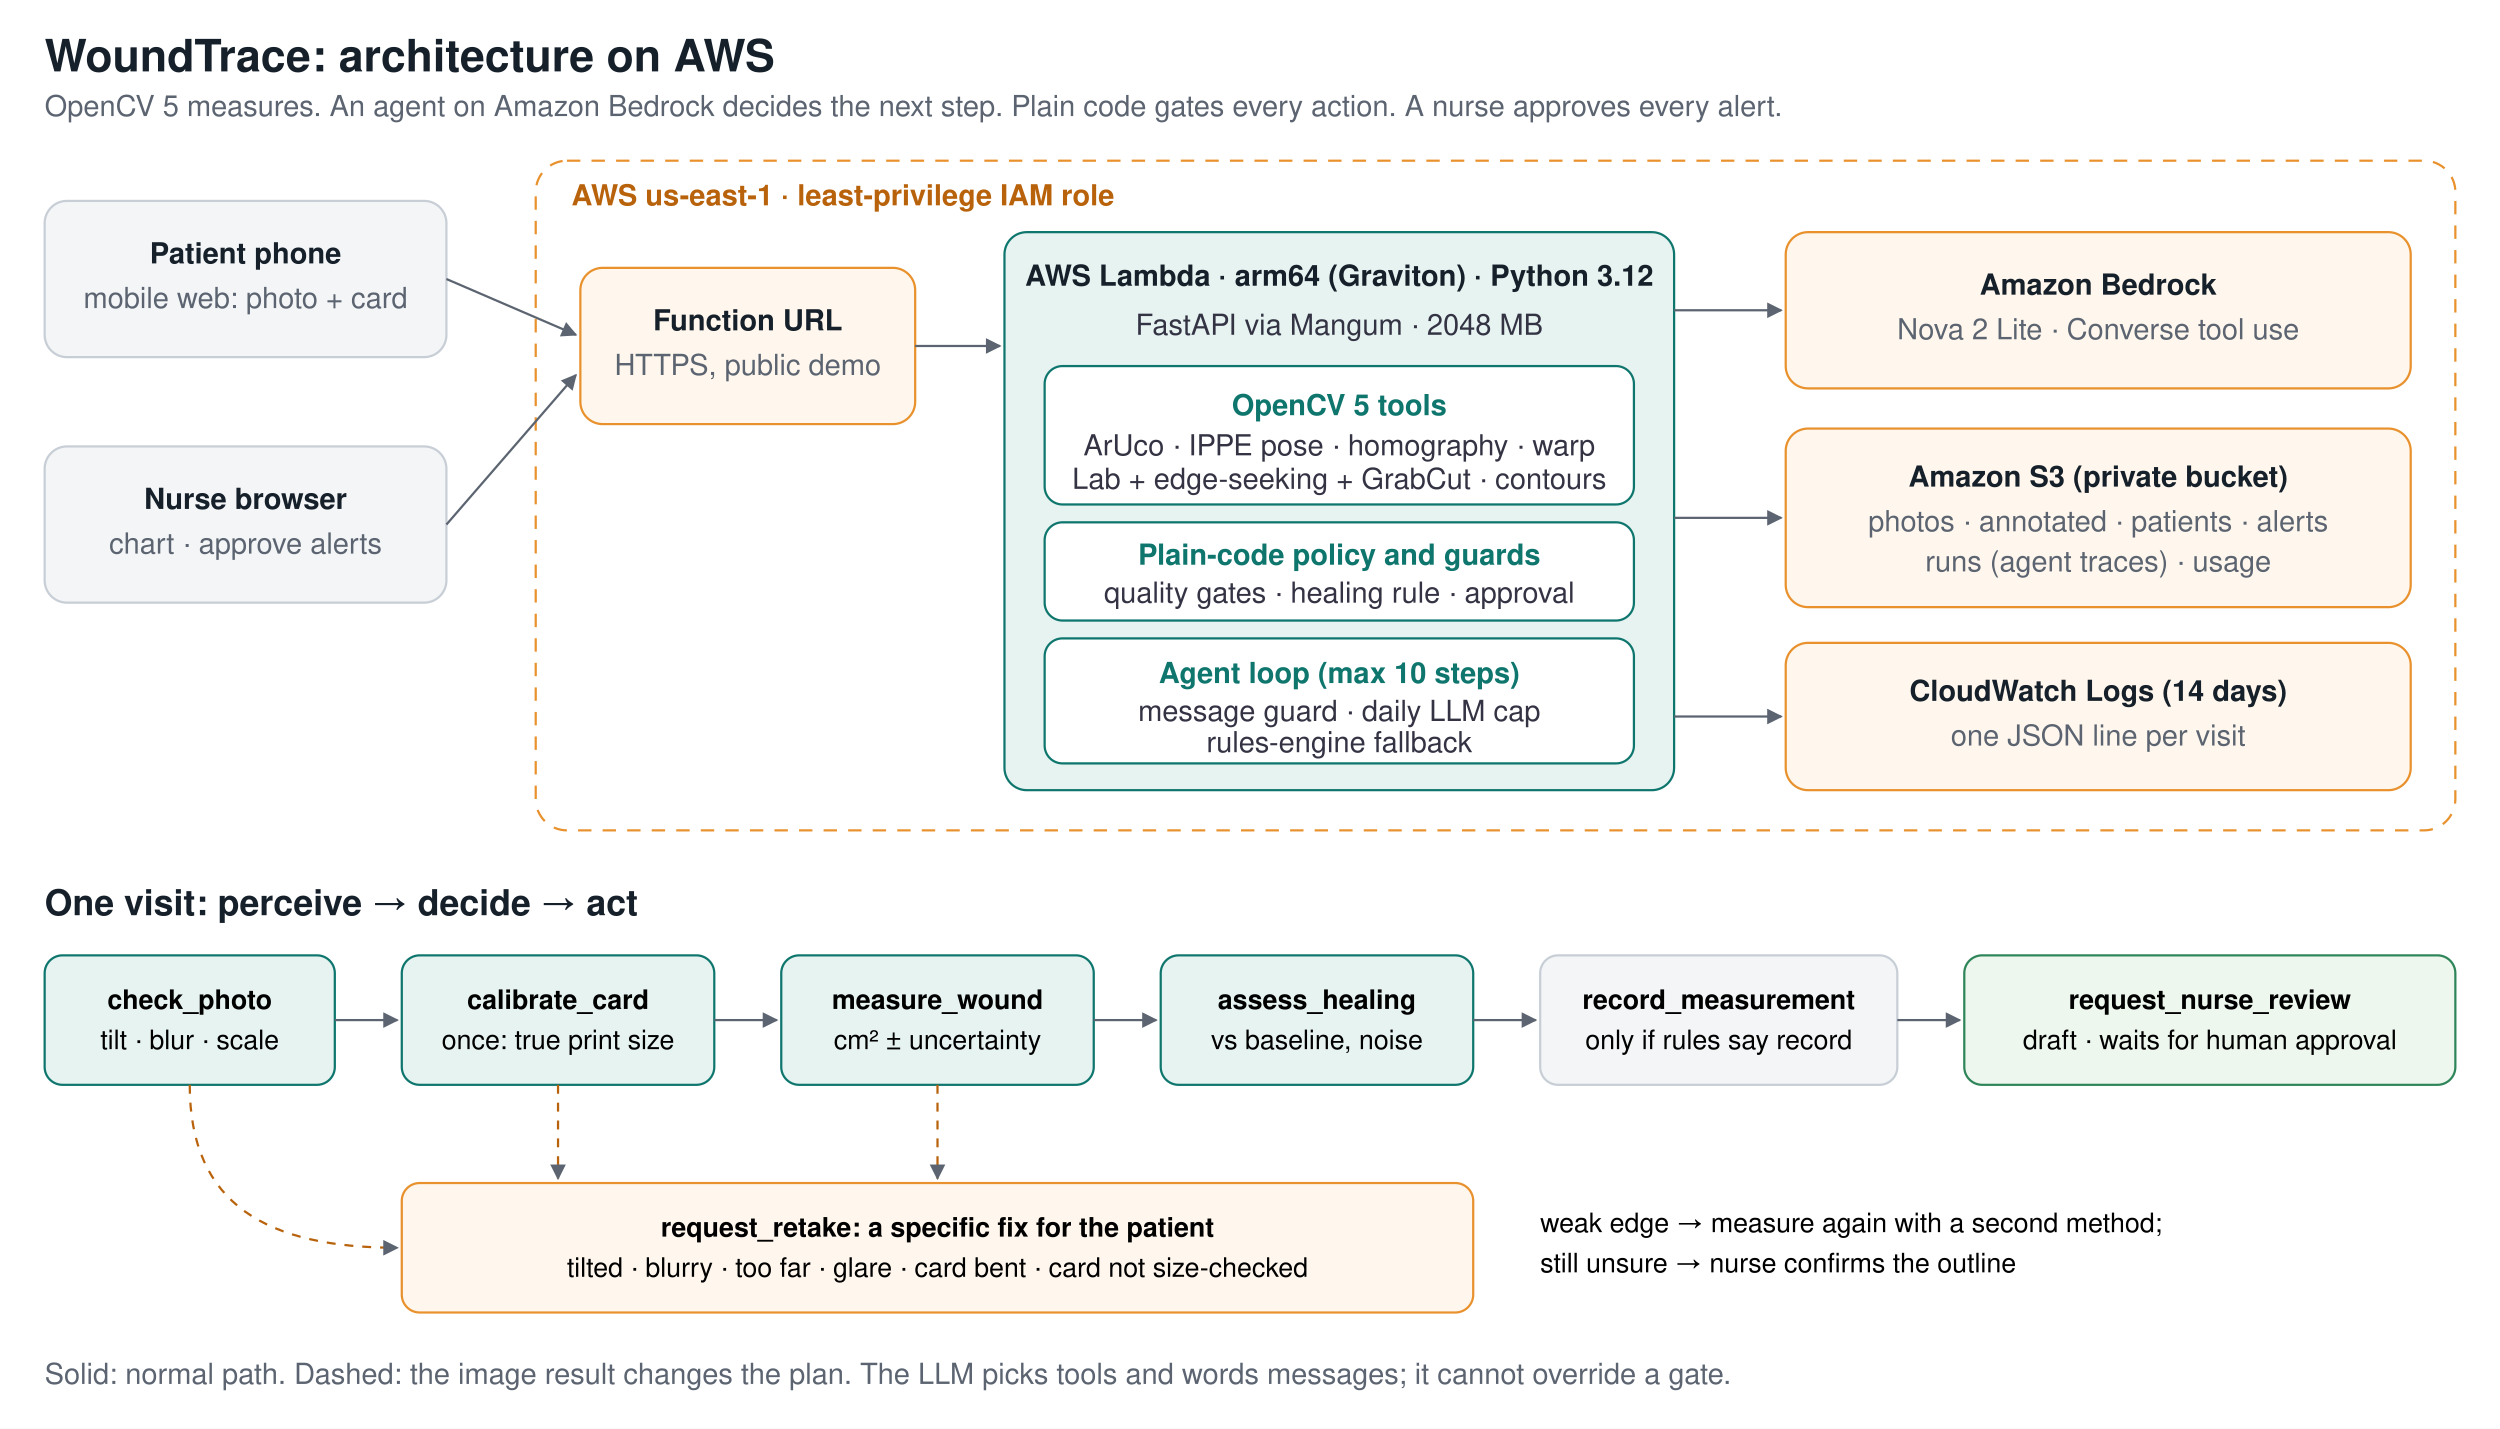
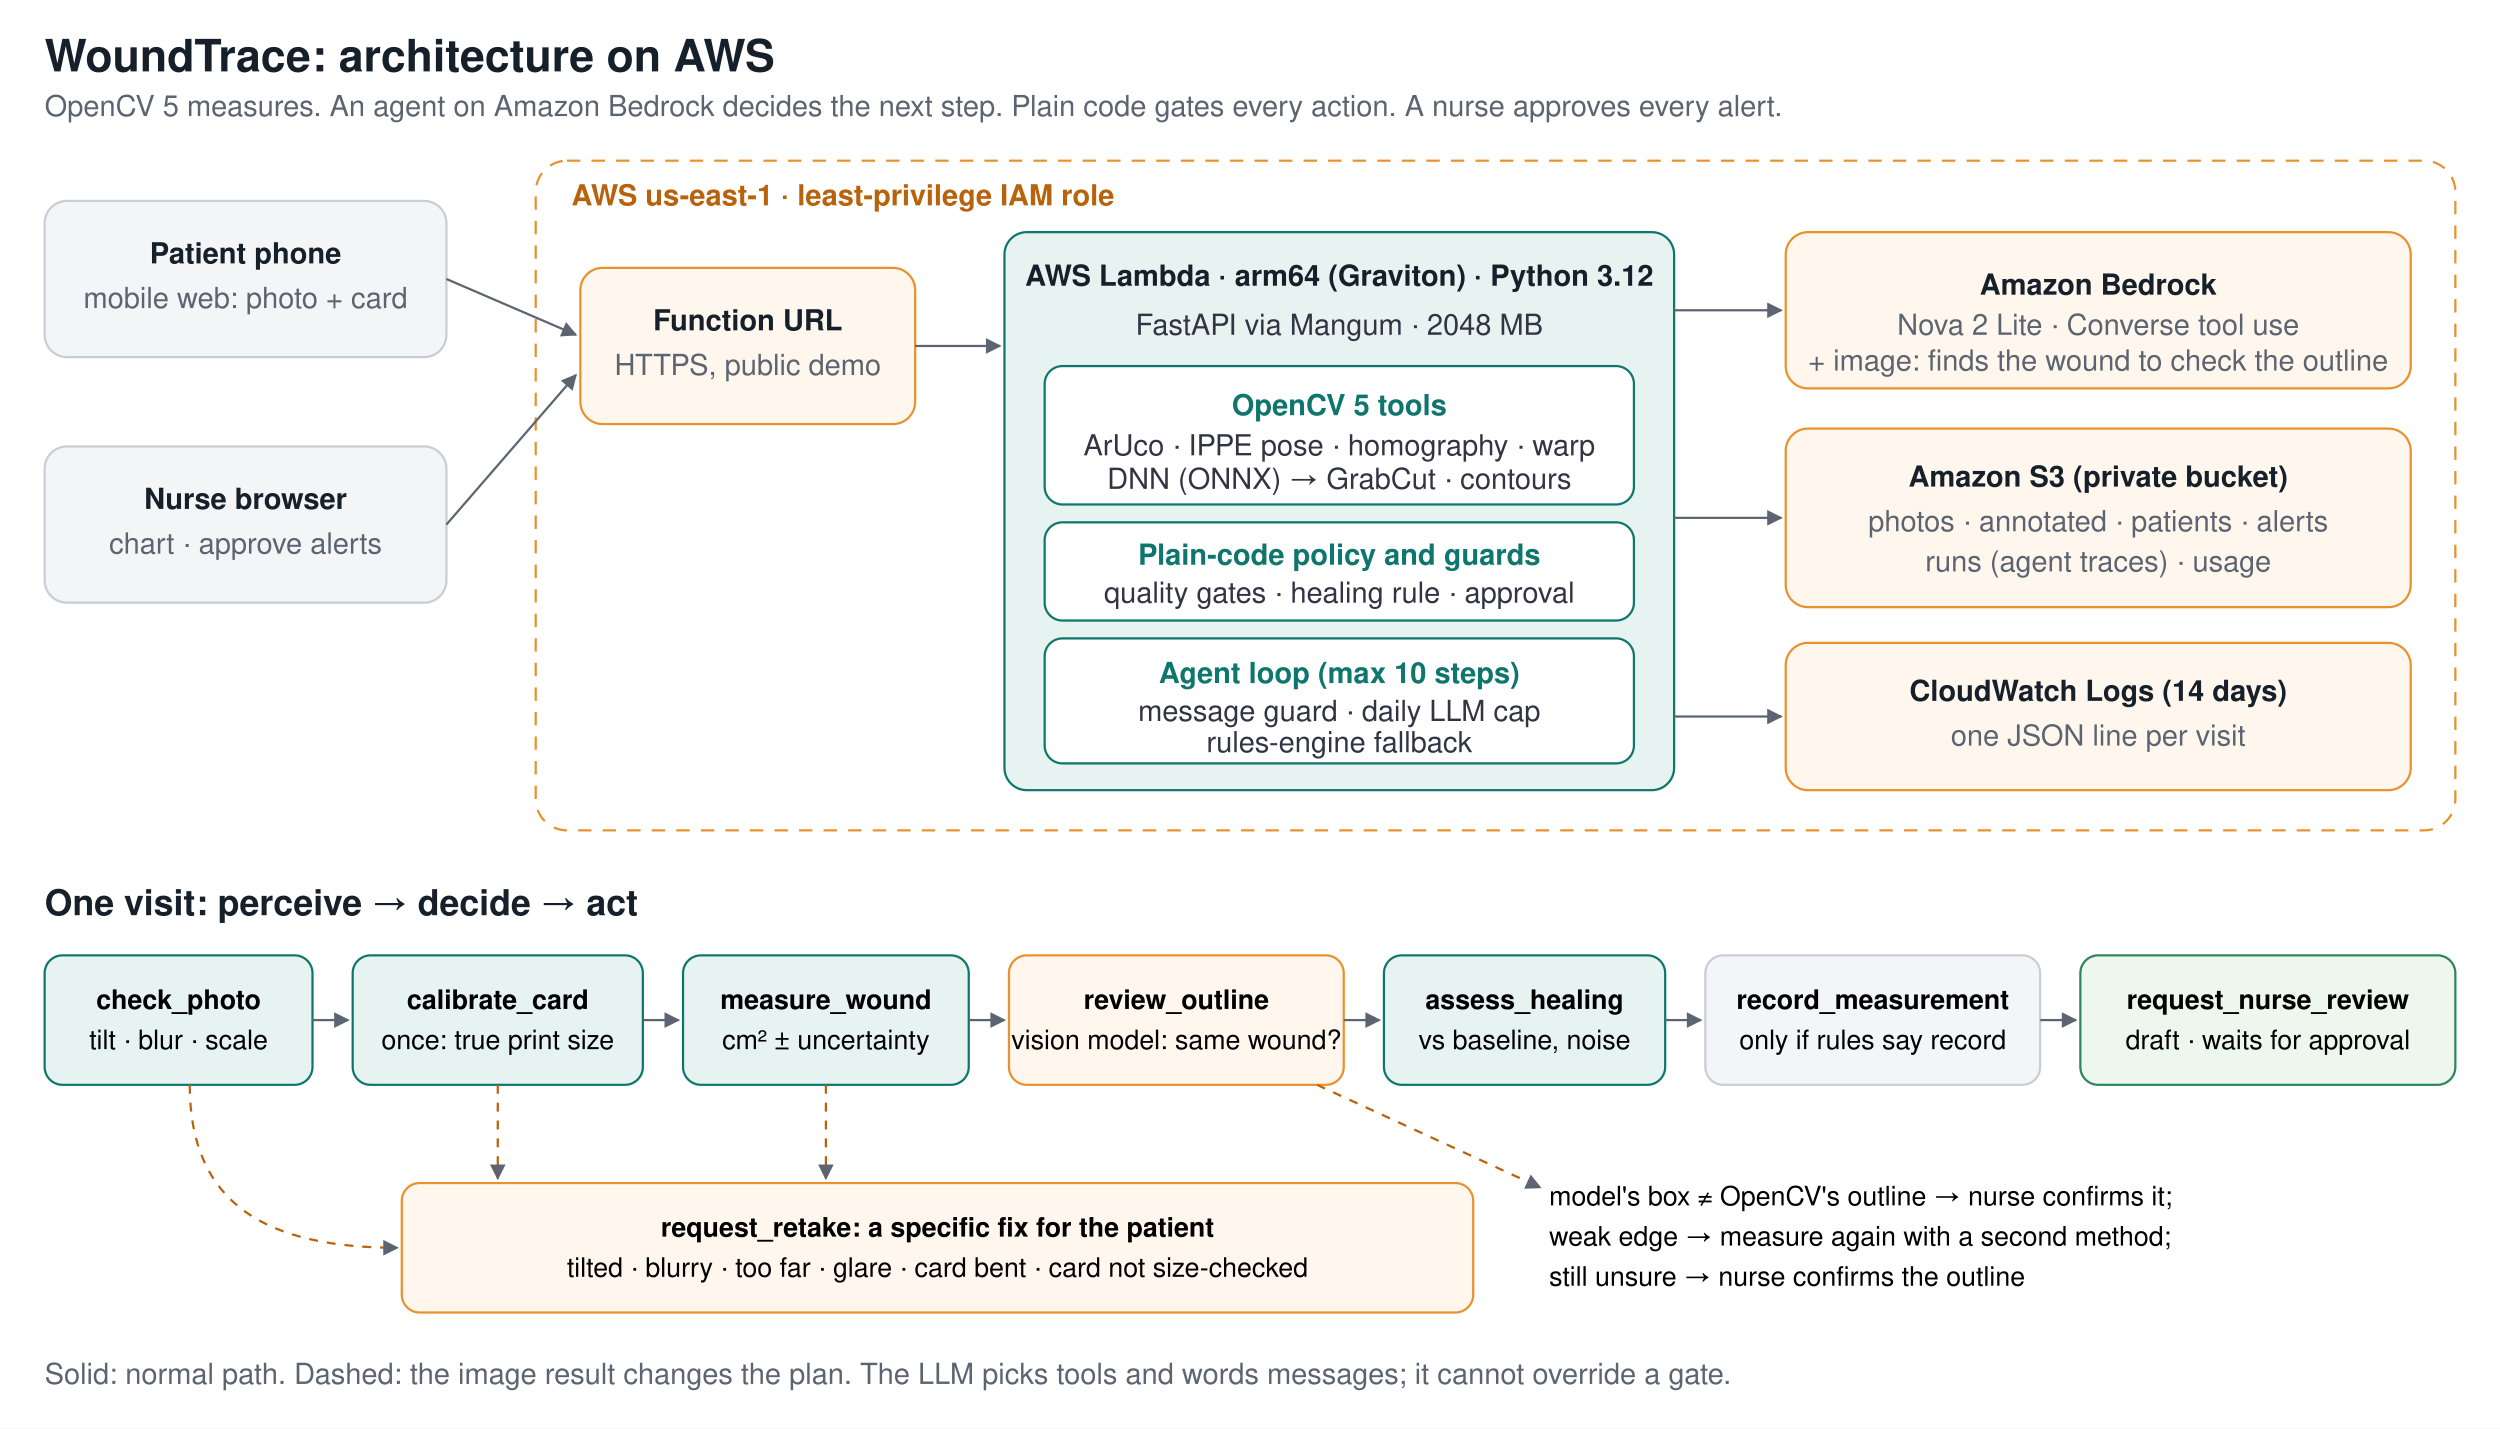
<svg xmlns="http://www.w3.org/2000/svg" viewBox="0 0 1120 640" font-family="Helvetica, Arial, sans-serif" font-size="13">
  <defs>
    <marker id="a" viewBox="0 0 10 10" refX="9" refY="5" markerWidth="7" markerHeight="7" orient="auto">
      <path d="M0,0 L10,5 L0,10 z" fill="#5b6470" />
    </marker>
  </defs>
  <rect width="1120" height="640" fill="#ffffff" />
  <text x="20" y="32" font-size="20" font-weight="700" fill="#16202a">WoundTrace: architecture on AWS</text>
  <text x="20" y="52" fill="#5b6470">OpenCV 5 measures. An agent on Amazon Bedrock decides the next step. Plain code gates every action. A nurse approves every alert.</text>
  <rect x="20" y="90" width="180" height="70" rx="10" fill="#f3f5f7" stroke="#c8ced6" />
  <text x="110" y="118" text-anchor="middle" font-weight="700" fill="#16202a">Patient phone</text>
  <text x="110" y="138" text-anchor="middle" fill="#5b6470">mobile web: photo + card</text>
  <rect x="20" y="200" width="180" height="70" rx="10" fill="#f3f5f7" stroke="#c8ced6" />
  <text x="110" y="228" text-anchor="middle" font-weight="700" fill="#16202a">Nurse browser</text>
  <text x="110" y="248" text-anchor="middle" fill="#5b6470">chart · approve alerts</text>
  <rect x="240" y="72" width="860" height="300" rx="14" fill="none" stroke="#e8912d" stroke-dasharray="6 5" />
  <text x="256" y="92" font-weight="700" fill="#b8620b">AWS us-east-1 · least-privilege IAM role</text>
  <rect x="260" y="120" width="150" height="70" rx="10" fill="#fff7ed" stroke="#e8912d" />
  <text x="335" y="148" text-anchor="middle" font-weight="700" fill="#16202a">Function URL</text>
  <text x="335" y="168" text-anchor="middle" fill="#5b6470">HTTPS, public demo</text>
  <rect x="450" y="104" width="300" height="250" rx="10" fill="#e6f3f1" stroke="#0f766e" />
  <text x="600" y="128" text-anchor="middle" font-weight="700" fill="#16202a">AWS Lambda · arm64 (Graviton) · Python 3.12</text>
  <text x="600" y="150" text-anchor="middle" fill="#334">FastAPI via Mangum · 2048 MB</text>
  <rect x="468" y="164" width="264" height="62" rx="8" fill="#ffffff" stroke="#0f766e" />
  <text x="600" y="186" text-anchor="middle" font-weight="700" fill="#0f766e">OpenCV 5 tools</text>
  <text x="600" y="204" text-anchor="middle" fill="#334">ArUco · IPPE pose · homography · warp</text>
-   <text x="600" y="219" text-anchor="middle" fill="#334">Lab + edge-seeking + GrabCut · contours</text>
+   <text x="600" y="219" text-anchor="middle" fill="#334">DNN (ONNX) → GrabCut · contours</text>
  <rect x="468" y="234" width="264" height="44" rx="8" fill="#ffffff" stroke="#0f766e" />
  <text x="600" y="253" text-anchor="middle" font-weight="700" fill="#0f766e">Plain-code policy and guards</text>
  <text x="600" y="270" text-anchor="middle" fill="#334">quality gates · healing rule · approval</text>
  <rect x="468" y="286" width="264" height="56" rx="8" fill="#ffffff" stroke="#0f766e" />
  <text x="600" y="306" text-anchor="middle" font-weight="700" fill="#0f766e">Agent loop (max 10 steps)</text>
  <text x="600" y="323" text-anchor="middle" fill="#334">message guard · daily LLM cap</text>
  <text x="600" y="337" text-anchor="middle" fill="#334">rules-engine fallback</text>
  <rect x="800" y="104" width="280" height="70" rx="10" fill="#fff7ed" stroke="#e8912d" />
  <text x="940" y="132" text-anchor="middle" font-weight="700" fill="#16202a">Amazon Bedrock</text>
-   <text x="940" y="152" text-anchor="middle" fill="#5b6470">Nova 2 Lite · Converse tool use</text>
+   <text x="940" y="150" text-anchor="middle" fill="#5b6470">Nova 2 Lite · Converse tool use</text>
+   <text x="940" y="166" text-anchor="middle" fill="#5b6470">+ image: finds the wound to check the outline</text>
  <rect x="800" y="192" width="280" height="80" rx="10" fill="#fff7ed" stroke="#e8912d" />
  <text x="940" y="218" text-anchor="middle" font-weight="700" fill="#16202a">Amazon S3 (private bucket)</text>
  <text x="940" y="238" text-anchor="middle" fill="#5b6470">photos · annotated · patients · alerts</text>
  <text x="940" y="256" text-anchor="middle" fill="#5b6470">runs (agent traces) · usage</text>
  <rect x="800" y="288" width="280" height="66" rx="10" fill="#fff7ed" stroke="#e8912d" />
  <text x="940" y="314" text-anchor="middle" font-weight="700" fill="#16202a">CloudWatch Logs (14 days)</text>
  <text x="940" y="334" text-anchor="middle" fill="#5b6470">one JSON line per visit</text>
  <path d="M200 125 L258 150" stroke="#5b6470" fill="none" marker-end="url(#a)" />
  <path d="M200 235 L258 168" stroke="#5b6470" fill="none" marker-end="url(#a)" />
  <path d="M410 155 L448 155" stroke="#5b6470" fill="none" marker-end="url(#a)" />
  <path d="M750 139 L798 139" stroke="#5b6470" fill="none" marker-end="url(#a)" />
  <path d="M750 232 L798 232" stroke="#5b6470" fill="none" marker-end="url(#a)" />
  <path d="M750 321 L798 321" stroke="#5b6470" fill="none" marker-end="url(#a)" />
  <text x="20" y="410" font-size="16" font-weight="700" fill="#16202a">One visit: perceive → decide → act</text>
  <g font-size="12">
-     <rect x="20" y="428" width="130" height="58" rx="8" fill="#e6f3f1" stroke="#0f766e" />
-     <text x="85" y="452" text-anchor="middle" font-weight="700">check_photo</text>
-     <text x="85" y="470" text-anchor="middle">tilt · blur · scale</text>
-     <rect x="180" y="428" width="140" height="58" rx="8" fill="#e6f3f1" stroke="#0f766e" />
-     <text x="250" y="452" text-anchor="middle" font-weight="700">calibrate_card</text>
-     <text x="250" y="470" text-anchor="middle">once: true print size</text>
-     <rect x="350" y="428" width="140" height="58" rx="8" fill="#e6f3f1" stroke="#0f766e" />
-     <text x="420" y="452" text-anchor="middle" font-weight="700">measure_wound</text>
-     <text x="420" y="470" text-anchor="middle">cm² ± uncertainty</text>
-     <rect x="520" y="428" width="140" height="58" rx="8" fill="#e6f3f1" stroke="#0f766e" />
-     <text x="590" y="452" text-anchor="middle" font-weight="700">assess_healing</text>
-     <text x="590" y="470" text-anchor="middle">vs baseline, noise</text>
-     <rect x="690" y="428" width="160" height="58" rx="8" fill="#f3f5f7" stroke="#c8ced6" />
-     <text x="770" y="452" text-anchor="middle" font-weight="700">record_measurement</text>
-     <text x="770" y="470" text-anchor="middle">only if rules say record</text>
-     <rect x="880" y="428" width="220" height="58" rx="8" fill="#edf7ee" stroke="#2f855a" />
-     <text x="990" y="452" text-anchor="middle" font-weight="700">request_nurse_review</text>
-     <text x="990" y="470" text-anchor="middle">draft · waits for human approval</text>
-     <path d="M150 457 L178 457" stroke="#5b6470" marker-end="url(#a)" />
-     <path d="M320 457 L348 457" stroke="#5b6470" marker-end="url(#a)" />
-     <path d="M490 457 L518 457" stroke="#5b6470" marker-end="url(#a)" />
-     <path d="M660 457 L688 457" stroke="#5b6470" marker-end="url(#a)" />
-     <path d="M850 457 L878 457" stroke="#5b6470" marker-end="url(#a)" />
+     <rect x="20" y="428" width="120" height="58" rx="8" fill="#e6f3f1" stroke="#0f766e" />
+     <text x="80" y="452" text-anchor="middle" font-weight="700">check_photo</text>
+     <text x="80" y="470" text-anchor="middle">tilt · blur · scale</text>
+     <rect x="158" y="428" width="130" height="58" rx="8" fill="#e6f3f1" stroke="#0f766e" />
+     <text x="223" y="452" text-anchor="middle" font-weight="700">calibrate_card</text>
+     <text x="223" y="470" text-anchor="middle">once: true print size</text>
+     <rect x="306" y="428" width="128" height="58" rx="8" fill="#e6f3f1" stroke="#0f766e" />
+     <text x="370" y="452" text-anchor="middle" font-weight="700">measure_wound</text>
+     <text x="370" y="470" text-anchor="middle">cm² ± uncertainty</text>
+     <rect x="452" y="428" width="150" height="58" rx="8" fill="#fff7ed" stroke="#e8912d" />
+     <text x="527" y="452" text-anchor="middle" font-weight="700">review_outline</text>
+     <text x="527" y="470" text-anchor="middle">vision model: same wound?</text>
+     <rect x="620" y="428" width="126" height="58" rx="8" fill="#e6f3f1" stroke="#0f766e" />
+     <text x="683" y="452" text-anchor="middle" font-weight="700">assess_healing</text>
+     <text x="683" y="470" text-anchor="middle">vs baseline, noise</text>
+     <rect x="764" y="428" width="150" height="58" rx="8" fill="#f3f5f7" stroke="#c8ced6" />
+     <text x="839" y="452" text-anchor="middle" font-weight="700">record_measurement</text>
+     <text x="839" y="470" text-anchor="middle">only if rules say record</text>
+     <rect x="932" y="428" width="168" height="58" rx="8" fill="#edf7ee" stroke="#2f855a" />
+     <text x="1016" y="452" text-anchor="middle" font-weight="700">request_nurse_review</text>
+     <text x="1016" y="470" text-anchor="middle">draft · waits for approval</text>
+     <path d="M140 457 L156 457" stroke="#5b6470" marker-end="url(#a)" />
+     <path d="M288 457 L304 457" stroke="#5b6470" marker-end="url(#a)" />
+     <path d="M434 457 L450 457" stroke="#5b6470" marker-end="url(#a)" />
+     <path d="M602 457 L618 457" stroke="#5b6470" marker-end="url(#a)" />
+     <path d="M746 457 L762 457" stroke="#5b6470" marker-end="url(#a)" />
+     <path d="M914 457 L930 457" stroke="#5b6470" marker-end="url(#a)" />
    <rect x="180" y="530" width="480" height="58" rx="8" fill="#fff7ed" stroke="#e8912d" />
    <text x="420" y="554" text-anchor="middle" font-weight="700">request_retake: a specific fix for the patient</text>
    <text x="420" y="572" text-anchor="middle">tilted · blurry · too far · glare · card bent · card not size-checked</text>
    <path d="M85 486 C 85 540, 120 559, 178 559" stroke="#b8620b" fill="none" stroke-dasharray="4 4" marker-end="url(#a)" />
-     <path d="M250 486 L250 528" stroke="#b8620b" fill="none" stroke-dasharray="4 4" marker-end="url(#a)" />
-     <path d="M420 486 L420 528" stroke="#b8620b" fill="none" stroke-dasharray="4 4" marker-end="url(#a)" />
-     <text x="690" y="552">weak edge → measure again with a second method;</text>
-     <text x="690" y="570">still unsure → nurse confirms the outline</text>
+     <path d="M223 486 L223 528" stroke="#b8620b" fill="none" stroke-dasharray="4 4" marker-end="url(#a)" />
+     <path d="M370 486 L370 528" stroke="#b8620b" fill="none" stroke-dasharray="4 4" marker-end="url(#a)" />
+     <path d="M590 486 L690 532" stroke="#b8620b" fill="none" stroke-dasharray="4 4" marker-end="url(#a)" />
+     <text x="694" y="540">model's box ≠ OpenCV's outline → nurse confirms it;</text>
+     <text x="694" y="558">weak edge → measure again with a second method;</text>
+     <text x="694" y="576">still unsure → nurse confirms the outline</text>
  </g>
  <text x="20" y="620" fill="#5b6470">Solid: normal path. Dashed: the image result changes the plan. The LLM picks tools and words messages; it cannot override a gate.</text>
</svg>
